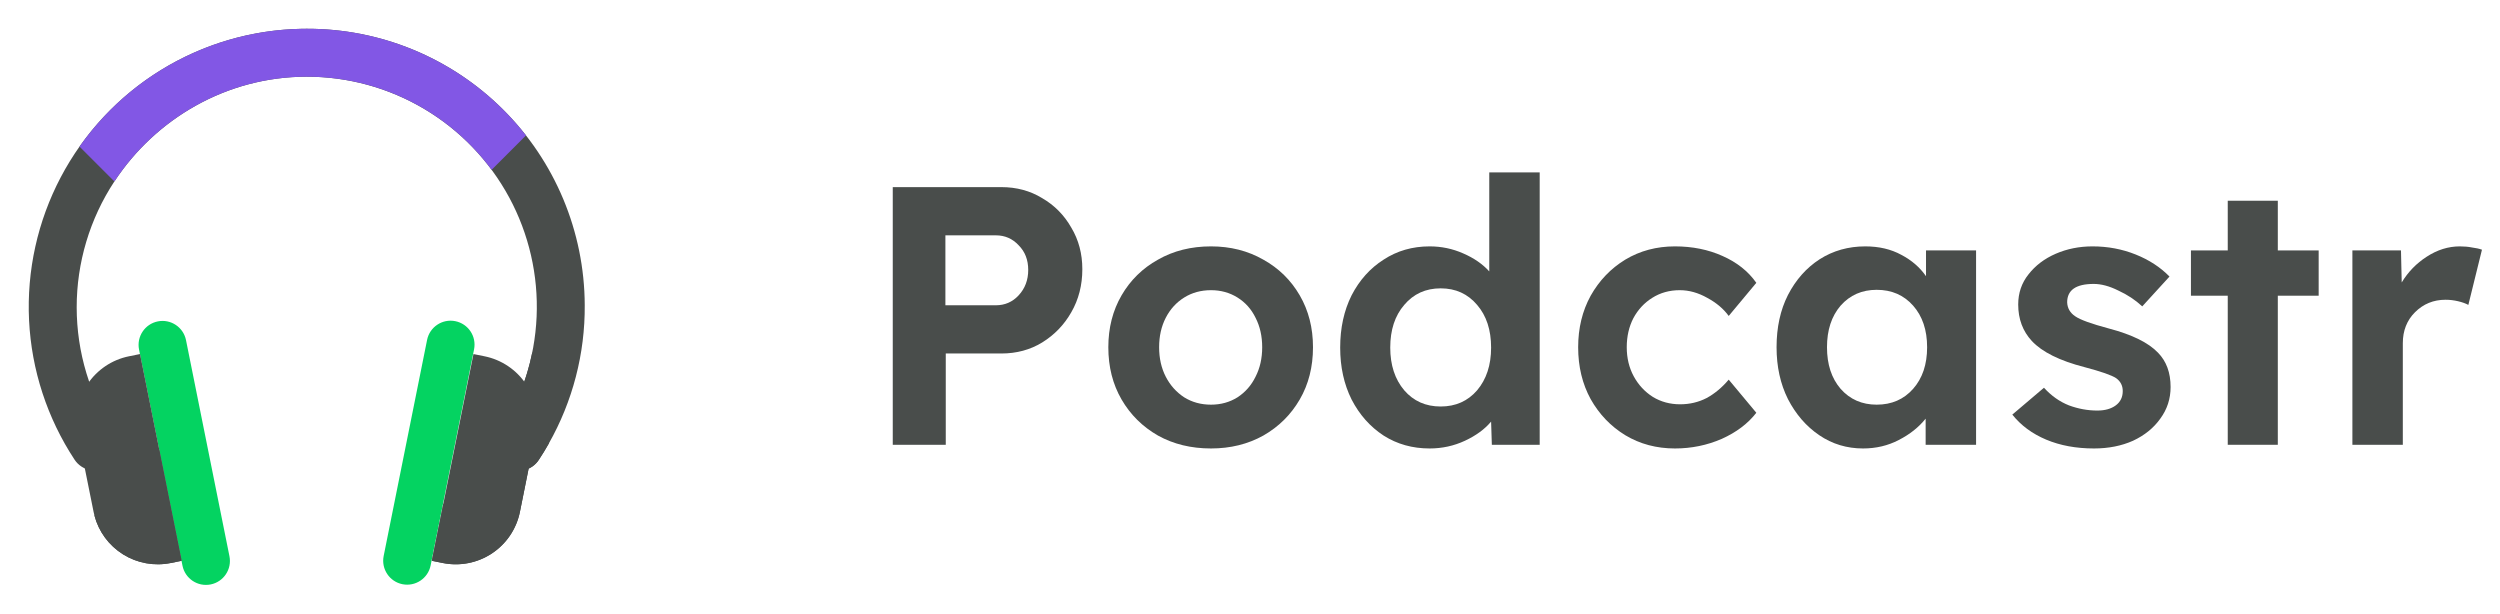
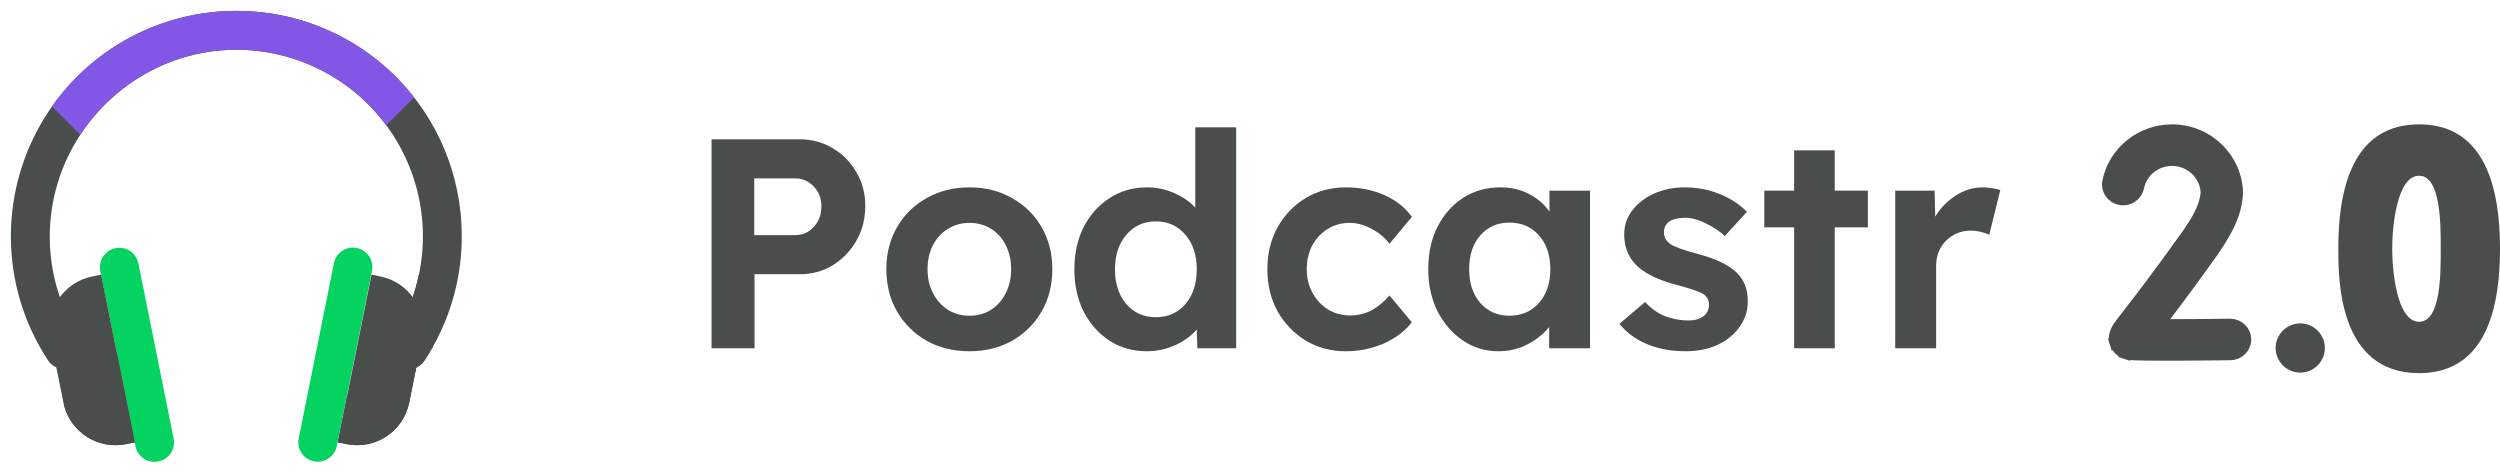
- <svg xmlns="http://www.w3.org/2000/svg" width="163" height="40" viewBox="0 0 163 40" fill="none">
-   <path d="M58.208 29V12.2H65.288C66.28 12.2 67.168 12.44 67.952 12.92C68.752 13.384 69.384 14.024 69.848 14.84C70.328 15.64 70.568 16.544 70.568 17.552C70.568 18.592 70.328 19.528 69.848 20.36C69.384 21.176 68.752 21.832 67.952 22.328C67.168 22.808 66.28 23.048 65.288 23.048H61.664V29H58.208ZM61.64 19.904H64.928C65.52 19.904 66.016 19.688 66.416 19.256C66.832 18.808 67.04 18.256 67.04 17.6C67.04 16.944 66.832 16.408 66.416 15.992C66.016 15.56 65.52 15.344 64.928 15.344H61.64V19.904Z" fill="#494D4B" />
-   <path d="M78.959 29.24C77.663 29.24 76.511 28.96 75.503 28.4C74.495 27.824 73.703 27.04 73.127 26.048C72.551 25.056 72.263 23.92 72.263 22.64C72.263 21.376 72.551 20.248 73.127 19.256C73.703 18.264 74.495 17.488 75.503 16.928C76.511 16.352 77.663 16.064 78.959 16.064C80.223 16.064 81.359 16.352 82.367 16.928C83.375 17.488 84.167 18.264 84.743 19.256C85.319 20.248 85.607 21.376 85.607 22.64C85.607 23.92 85.319 25.056 84.743 26.048C84.167 27.04 83.375 27.824 82.367 28.4C81.359 28.96 80.223 29.24 78.959 29.24ZM78.959 26.384C79.599 26.384 80.175 26.224 80.687 25.904C81.199 25.568 81.591 25.12 81.863 24.56C82.151 24 82.295 23.36 82.295 22.64C82.295 21.92 82.151 21.28 81.863 20.72C81.591 20.16 81.199 19.72 80.687 19.4C80.175 19.08 79.599 18.92 78.959 18.92C78.303 18.92 77.719 19.08 77.207 19.4C76.695 19.72 76.295 20.16 76.007 20.72C75.719 21.28 75.575 21.92 75.575 22.64C75.575 23.36 75.719 24 76.007 24.56C76.295 25.12 76.695 25.568 77.207 25.904C77.719 26.224 78.303 26.384 78.959 26.384Z" fill="#494D4B" />
-   <path d="M93.212 29.24C92.092 29.24 91.092 28.96 90.212 28.4C89.332 27.824 88.636 27.04 88.124 26.048C87.628 25.056 87.38 23.928 87.38 22.664C87.38 21.384 87.628 20.248 88.124 19.256C88.636 18.264 89.332 17.488 90.212 16.928C91.092 16.352 92.092 16.064 93.212 16.064C93.98 16.064 94.708 16.216 95.396 16.52C96.1 16.824 96.668 17.216 97.1 17.696V11.24H100.388V29H97.268L97.22 27.488C96.804 27.984 96.236 28.4 95.516 28.736C94.796 29.072 94.028 29.24 93.212 29.24ZM93.932 26.504C94.908 26.504 95.7 26.152 96.308 25.448C96.916 24.728 97.22 23.8 97.22 22.664C97.22 21.512 96.916 20.584 96.308 19.88C95.7 19.16 94.908 18.8 93.932 18.8C92.956 18.8 92.164 19.16 91.556 19.88C90.948 20.584 90.644 21.512 90.644 22.664C90.644 23.8 90.948 24.728 91.556 25.448C92.164 26.152 92.956 26.504 93.932 26.504Z" fill="#494D4B" />
-   <path d="M109.208 29.24C108.008 29.24 106.928 28.952 105.968 28.376C105.024 27.8 104.272 27.016 103.712 26.024C103.168 25.032 102.896 23.904 102.896 22.64C102.896 21.392 103.168 20.272 103.712 19.28C104.272 18.288 105.024 17.504 105.968 16.928C106.928 16.352 108.008 16.064 109.208 16.064C110.344 16.064 111.376 16.272 112.304 16.688C113.248 17.104 113.984 17.688 114.512 18.44L112.712 20.6C112.376 20.136 111.912 19.744 111.32 19.424C110.728 19.088 110.128 18.92 109.52 18.92C108.848 18.92 108.248 19.088 107.72 19.424C107.208 19.744 106.8 20.184 106.496 20.744C106.208 21.304 106.064 21.936 106.064 22.64C106.064 23.344 106.216 23.976 106.52 24.536C106.824 25.096 107.24 25.544 107.768 25.88C108.296 26.2 108.888 26.36 109.544 26.36C110.168 26.36 110.744 26.224 111.272 25.952C111.8 25.664 112.28 25.264 112.712 24.752L114.512 26.912C113.968 27.616 113.216 28.184 112.256 28.616C111.296 29.032 110.28 29.24 109.208 29.24Z" fill="#494D4B" />
-   <path d="M121.472 29.24C120.416 29.24 119.464 28.952 118.616 28.376C117.768 27.8 117.088 27.016 116.576 26.024C116.08 25.032 115.832 23.904 115.832 22.64C115.832 21.344 116.08 20.208 116.576 19.232C117.088 18.24 117.776 17.464 118.64 16.904C119.52 16.344 120.512 16.064 121.616 16.064C122.512 16.064 123.296 16.248 123.968 16.616C124.64 16.968 125.176 17.432 125.576 18.008V16.328H128.84V29H125.552V27.296C125.104 27.856 124.52 28.32 123.8 28.688C123.096 29.056 122.32 29.24 121.472 29.24ZM122.36 26.384C123.336 26.384 124.128 26.04 124.736 25.352C125.344 24.664 125.648 23.76 125.648 22.64C125.648 21.52 125.344 20.616 124.736 19.928C124.128 19.24 123.336 18.896 122.36 18.896C121.4 18.896 120.616 19.24 120.008 19.928C119.416 20.616 119.12 21.52 119.12 22.64C119.12 23.76 119.416 24.664 120.008 25.352C120.616 26.04 121.4 26.384 122.36 26.384Z" fill="#494D4B" />
-   <path d="M136.531 29.24C135.363 29.24 134.323 29.048 133.411 28.664C132.499 28.28 131.763 27.736 131.203 27.032L133.267 25.28C133.747 25.808 134.291 26.192 134.899 26.432C135.507 26.656 136.123 26.768 136.747 26.768C137.243 26.768 137.643 26.656 137.947 26.432C138.251 26.208 138.403 25.896 138.403 25.496C138.403 25.144 138.259 24.864 137.971 24.656C137.683 24.464 136.995 24.224 135.907 23.936C134.291 23.52 133.147 22.952 132.475 22.232C131.883 21.592 131.587 20.8 131.587 19.856C131.587 19.104 131.811 18.448 132.259 17.888C132.707 17.312 133.299 16.864 134.035 16.544C134.771 16.224 135.571 16.064 136.435 16.064C137.427 16.064 138.363 16.24 139.243 16.592C140.123 16.944 140.859 17.424 141.451 18.032L139.675 19.976C139.227 19.56 138.707 19.216 138.115 18.944C137.539 18.656 137.003 18.512 136.507 18.512C135.355 18.512 134.779 18.912 134.779 19.712C134.795 20.096 134.971 20.4 135.307 20.624C135.627 20.848 136.355 21.112 137.491 21.416C139.011 21.816 140.083 22.344 140.707 23C141.251 23.56 141.523 24.304 141.523 25.232C141.523 26 141.299 26.688 140.851 27.296C140.419 27.904 139.827 28.384 139.075 28.736C138.323 29.072 137.475 29.24 136.531 29.24Z" fill="#494D4B" />
-   <path d="M145.249 29V19.28H142.849V16.328H145.249V13.088H148.513V16.328H151.177V19.28H148.513V29H145.249Z" fill="#494D4B" />
-   <path d="M153.376 29V16.328H156.544L156.592 18.416C157.008 17.728 157.552 17.168 158.224 16.736C158.912 16.288 159.632 16.064 160.384 16.064C160.672 16.064 160.936 16.088 161.176 16.136C161.432 16.168 161.648 16.216 161.824 16.28L160.936 19.88C160.76 19.784 160.536 19.704 160.264 19.64C159.992 19.576 159.72 19.544 159.448 19.544C158.664 19.544 158 19.816 157.456 20.36C156.928 20.888 156.664 21.56 156.664 22.376V29H153.376Z" fill="#494D4B" />
-   <path d="M38.125 19.888C38.149 23.054 37.34 26.171 35.777 28.926C35.575 29.284 35.361 29.634 35.134 29.976C35.023 30.15 34.877 30.3 34.707 30.417C34.537 30.535 34.345 30.617 34.142 30.66C33.94 30.702 33.731 30.704 33.528 30.666C33.325 30.627 33.132 30.548 32.959 30.434C32.786 30.32 32.638 30.173 32.523 30.001C32.408 29.83 32.328 29.637 32.288 29.434C32.247 29.231 32.248 29.022 32.289 28.82C32.33 28.617 32.411 28.424 32.527 28.253C34.019 25.99 34.868 23.364 34.987 20.656C35.105 17.948 34.488 15.259 33.2 12.874C31.912 10.489 30.002 8.497 27.673 7.111C25.344 5.724 22.683 4.995 19.972 5C14.762 5.01 10.142 7.745 7.457 11.832C5.852 14.27 4.998 17.126 5 20.045C5.003 22.964 5.863 25.818 7.473 28.253C7.701 28.599 7.782 29.022 7.699 29.427C7.616 29.834 7.375 30.19 7.029 30.418C6.683 30.646 6.261 30.728 5.855 30.645C5.449 30.561 5.092 30.32 4.864 29.974C3.079 27.265 2.054 24.127 1.895 20.887C1.737 17.647 2.451 14.424 3.962 11.553C5.474 8.683 7.729 6.271 10.491 4.569C13.253 2.868 16.421 1.938 19.664 1.878C19.778 1.876 19.891 1.875 20.005 1.875C24.795 1.865 29.393 3.756 32.791 7.133C36.188 10.511 38.106 15.098 38.125 19.888Z" fill="#494D4B" />
-   <path d="M9.066 22.794L11.898 36.882C12.068 37.728 12.891 38.275 13.737 38.105C14.582 37.935 15.13 37.112 14.96 36.266L12.128 22.179C11.958 21.333 11.135 20.785 10.289 20.955C9.444 21.125 8.896 21.949 9.066 22.794Z" fill="#04D361" />
-   <path d="M11.844 36.564L11.126 36.709C10.059 36.923 8.95 36.722 8.027 36.147C7.103 35.572 6.434 34.665 6.157 33.612C6.136 33.531 6.116 33.45 6.1 33.367L5.071 28.256C4.848 27.146 5.075 25.993 5.701 25.051C6.328 24.108 7.303 23.453 8.413 23.229L9.13 23.084L10.39 29.341L11.844 36.564Z" fill="#494D4B" />
-   <path d="M11.844 36.564L11.126 36.709C10.059 36.923 8.95 36.722 8.027 36.147C7.103 35.572 6.434 34.665 6.157 33.612C7.674 32.298 9.09 30.87 10.39 29.341L11.844 36.564Z" fill="#494D4B" />
-   <path d="M36.148 27.087L35.777 28.926C35.575 29.284 35.361 29.634 35.134 29.976C35.023 30.15 34.877 30.3 34.707 30.417C34.537 30.534 34.345 30.617 34.142 30.659C33.94 30.702 33.731 30.704 33.528 30.665C33.325 30.627 33.132 30.548 32.959 30.434C32.786 30.32 32.638 30.173 32.523 30.001C32.408 29.829 32.328 29.637 32.288 29.434C32.247 29.231 32.248 29.022 32.289 28.819C32.33 28.617 32.411 28.424 32.527 28.253C33.587 26.65 34.326 24.858 34.705 22.974C35.293 23.467 35.737 24.109 35.991 24.833C36.245 25.557 36.299 26.335 36.148 27.087Z" fill="#494D4B" />
-   <path d="M34.295 8.83L32.054 11.071C30.657 9.182 28.836 7.649 26.737 6.594C24.638 5.54 22.321 4.993 19.972 5C14.762 5.01 10.142 7.745 7.457 11.832L5.184 9.559C6.823 7.229 8.988 5.32 11.505 3.985C14.021 2.651 16.816 1.929 19.664 1.878C19.778 1.876 19.891 1.875 20.005 1.875C22.759 1.869 25.479 2.492 27.955 3.698C30.432 4.903 32.601 6.658 34.295 8.83Z" fill="#8257E5" />
-   <path d="M27.846 22.163L25.015 36.251C24.845 37.097 25.392 37.92 26.238 38.09C27.084 38.26 27.907 37.712 28.077 36.867L30.909 22.779C31.079 21.933 30.531 21.11 29.685 20.94C28.84 20.77 28.016 21.318 27.846 22.163Z" fill="#04D361" />
-   <path d="M34.929 28.256L33.9 33.367C33.677 34.477 33.022 35.452 32.079 36.079C31.137 36.705 29.984 36.932 28.874 36.709L28.156 36.564L28.9 32.871L30.869 23.084L31.587 23.229C32.697 23.453 33.672 24.108 34.299 25.05C34.386 25.18 34.465 25.314 34.536 25.453C34.982 26.315 35.12 27.304 34.929 28.256Z" fill="#494D4B" />
-   <path d="M34.929 28.256L33.9 33.367C33.677 34.477 33.022 35.452 32.079 36.079C31.137 36.705 29.984 36.932 28.874 36.709L28.156 36.564L28.9 32.871C31.04 30.609 32.93 28.122 34.536 25.453C34.982 26.315 35.12 27.304 34.929 28.256Z" fill="#494D4B" />
+ <svg xmlns="http://www.w3.org/2000/svg" width="201" height="38" viewBox="0 0 201 38" fill="none">
+   <path d="M170.427 26.217L170.427 26.216C170.575 26.006 170.793 25.726 171.14 25.279C171.938 24.254 173.422 22.346 175.907 18.861L175.907 18.861L175.913 18.852C176.723 17.665 177.288 16.747 177.428 15.567L177.433 15.528L177.432 15.488C177.371 14.009 176.13 12.84 174.631 12.84C173.302 12.84 172.14 13.766 171.881 15.062C171.755 15.69 171.129 16.113 170.468 15.986C169.811 15.859 169.397 15.239 169.522 14.614C169.998 12.238 172.142 10.5 174.631 10.5C177.504 10.5 179.827 12.788 179.837 15.583C179.72 17.206 179.074 18.453 177.878 20.2C176.19 22.567 174.958 24.216 174.087 25.356L173.472 26.161L174.485 26.16C175.903 26.158 177.644 26.145 179.283 26.125L179.285 26.125L179.299 26.124C179.964 26.124 180.492 26.647 180.5 27.28C180.508 27.917 179.986 28.456 179.314 28.464L179.313 28.464L179.311 28.464L179.307 28.464L179.289 28.464L179.222 28.465L178.974 28.468C178.762 28.47 178.461 28.474 178.1 28.477C177.378 28.484 176.417 28.492 175.452 28.496C174.903 28.499 174.424 28.5 174.005 28.5C171.303 28.5 171.14 28.446 170.963 28.386C170.956 28.384 170.949 28.381 170.941 28.379L170.786 28.854L170.941 28.379C170.526 28.243 170.23 27.942 170.109 27.558L169.632 27.708L170.109 27.558C169.923 26.964 170.246 26.476 170.427 26.217Z" fill="#494D4B" stroke="#494D4B" />
+   <path d="M57.208 28V11.2H64.288C65.28 11.2 66.168 11.44 66.952 11.92C67.752 12.384 68.384 13.024 68.848 13.84C69.328 14.64 69.568 15.544 69.568 16.552C69.568 17.592 69.328 18.528 68.848 19.36C68.384 20.176 67.752 20.832 66.952 21.328C66.168 21.808 65.28 22.048 64.288 22.048H60.664V28H57.208ZM60.64 18.904H63.928C64.52 18.904 65.016 18.688 65.416 18.256C65.832 17.808 66.04 17.256 66.04 16.6C66.04 15.944 65.832 15.408 65.416 14.992C65.016 14.56 64.52 14.344 63.928 14.344H60.64V18.904Z" fill="#494D4B" />
+   <path d="M77.959 28.24C76.663 28.24 75.511 27.96 74.503 27.4C73.495 26.824 72.703 26.04 72.127 25.048C71.551 24.056 71.263 22.92 71.263 21.64C71.263 20.376 71.551 19.248 72.127 18.256C72.703 17.264 73.495 16.488 74.503 15.928C75.511 15.352 76.663 15.064 77.959 15.064C79.223 15.064 80.359 15.352 81.367 15.928C82.375 16.488 83.167 17.264 83.743 18.256C84.319 19.248 84.607 20.376 84.607 21.64C84.607 22.92 84.319 24.056 83.743 25.048C83.167 26.04 82.375 26.824 81.367 27.4C80.359 27.96 79.223 28.24 77.959 28.24ZM77.959 25.384C78.599 25.384 79.175 25.224 79.687 24.904C80.199 24.568 80.591 24.12 80.863 23.56C81.151 23 81.295 22.36 81.295 21.64C81.295 20.92 81.151 20.28 80.863 19.72C80.591 19.16 80.199 18.72 79.687 18.4C79.175 18.08 78.599 17.92 77.959 17.92C77.303 17.92 76.719 18.08 76.207 18.4C75.695 18.72 75.295 19.16 75.007 19.72C74.719 20.28 74.575 20.92 74.575 21.64C74.575 22.36 74.719 23 75.007 23.56C75.295 24.12 75.695 24.568 76.207 24.904C76.719 25.224 77.303 25.384 77.959 25.384Z" fill="#494D4B" />
+   <path d="M92.212 28.24C91.092 28.24 90.092 27.96 89.212 27.4C88.332 26.824 87.636 26.04 87.124 25.048C86.628 24.056 86.38 22.928 86.38 21.664C86.38 20.384 86.628 19.248 87.124 18.256C87.636 17.264 88.332 16.488 89.212 15.928C90.092 15.352 91.092 15.064 92.212 15.064C92.98 15.064 93.708 15.216 94.396 15.52C95.1 15.824 95.668 16.216 96.1 16.696V10.24H99.388V28H96.268L96.22 26.488C95.804 26.984 95.236 27.4 94.516 27.736C93.796 28.072 93.028 28.24 92.212 28.24ZM92.932 25.504C93.908 25.504 94.7 25.152 95.308 24.448C95.916 23.728 96.22 22.8 96.22 21.664C96.22 20.512 95.916 19.584 95.308 18.88C94.7 18.16 93.908 17.8 92.932 17.8C91.956 17.8 91.164 18.16 90.556 18.88C89.948 19.584 89.644 20.512 89.644 21.664C89.644 22.8 89.948 23.728 90.556 24.448C91.164 25.152 91.956 25.504 92.932 25.504Z" fill="#494D4B" />
+   <path d="M108.208 28.24C107.008 28.24 105.928 27.952 104.968 27.376C104.024 26.8 103.272 26.016 102.712 25.024C102.168 24.032 101.896 22.904 101.896 21.64C101.896 20.392 102.168 19.272 102.712 18.28C103.272 17.288 104.024 16.504 104.968 15.928C105.928 15.352 107.008 15.064 108.208 15.064C109.344 15.064 110.376 15.272 111.304 15.688C112.248 16.104 112.984 16.688 113.512 17.44L111.712 19.6C111.376 19.136 110.912 18.744 110.32 18.424C109.728 18.088 109.128 17.92 108.52 17.92C107.848 17.92 107.248 18.088 106.72 18.424C106.208 18.744 105.8 19.184 105.496 19.744C105.208 20.304 105.064 20.936 105.064 21.64C105.064 22.344 105.216 22.976 105.52 23.536C105.824 24.096 106.24 24.544 106.768 24.88C107.296 25.2 107.888 25.36 108.544 25.36C109.168 25.36 109.744 25.224 110.272 24.952C110.8 24.664 111.28 24.264 111.712 23.752L113.512 25.912C112.968 26.616 112.216 27.184 111.256 27.616C110.296 28.032 109.28 28.24 108.208 28.24Z" fill="#494D4B" />
+   <path d="M120.472 28.24C119.416 28.24 118.464 27.952 117.616 27.376C116.768 26.8 116.088 26.016 115.576 25.024C115.08 24.032 114.832 22.904 114.832 21.64C114.832 20.344 115.08 19.208 115.576 18.232C116.088 17.24 116.776 16.464 117.64 15.904C118.52 15.344 119.512 15.064 120.616 15.064C121.512 15.064 122.296 15.248 122.968 15.616C123.64 15.968 124.176 16.432 124.576 17.008V15.328H127.84V28H124.552V26.296C124.104 26.856 123.52 27.32 122.8 27.688C122.096 28.056 121.32 28.24 120.472 28.24ZM121.36 25.384C122.336 25.384 123.128 25.04 123.736 24.352C124.344 23.664 124.648 22.76 124.648 21.64C124.648 20.52 124.344 19.616 123.736 18.928C123.128 18.24 122.336 17.896 121.36 17.896C120.4 17.896 119.616 18.24 119.008 18.928C118.416 19.616 118.12 20.52 118.12 21.64C118.12 22.76 118.416 23.664 119.008 24.352C119.616 25.04 120.4 25.384 121.36 25.384Z" fill="#494D4B" />
+   <path d="M135.531 28.24C134.363 28.24 133.323 28.048 132.411 27.664C131.499 27.28 130.763 26.736 130.203 26.032L132.267 24.28C132.747 24.808 133.291 25.192 133.899 25.432C134.507 25.656 135.123 25.768 135.747 25.768C136.243 25.768 136.643 25.656 136.947 25.432C137.251 25.208 137.403 24.896 137.403 24.496C137.403 24.144 137.259 23.864 136.971 23.656C136.683 23.464 135.995 23.224 134.907 22.936C133.291 22.52 132.147 21.952 131.475 21.232C130.883 20.592 130.587 19.8 130.587 18.856C130.587 18.104 130.811 17.448 131.259 16.888C131.707 16.312 132.299 15.864 133.035 15.544C133.771 15.224 134.571 15.064 135.435 15.064C136.427 15.064 137.363 15.24 138.243 15.592C139.123 15.944 139.859 16.424 140.451 17.032L138.675 18.976C138.227 18.56 137.707 18.216 137.115 17.944C136.539 17.656 136.003 17.512 135.507 17.512C134.355 17.512 133.779 17.912 133.779 18.712C133.795 19.096 133.971 19.4 134.307 19.624C134.627 19.848 135.355 20.112 136.491 20.416C138.011 20.816 139.083 21.344 139.707 22C140.251 22.56 140.523 23.304 140.523 24.232C140.523 25 140.299 25.688 139.851 26.296C139.419 26.904 138.827 27.384 138.075 27.736C137.323 28.072 136.475 28.24 135.531 28.24Z" fill="#494D4B" />
+   <path d="M144.249 28V18.28H141.849V15.328H144.249V12.088H147.513V15.328H150.177V18.28H147.513V28H144.249Z" fill="#494D4B" />
+   <path d="M37.125 18.888C37.149 22.054 36.34 25.171 34.777 27.926C34.575 28.284 34.361 28.634 34.134 28.976C34.023 29.15 33.877 29.3 33.707 29.417C33.537 29.535 33.345 29.617 33.142 29.66C32.94 29.702 32.731 29.704 32.528 29.666C32.325 29.627 32.132 29.548 31.959 29.434C31.786 29.32 31.638 29.173 31.523 29.001C31.408 28.83 31.328 28.637 31.288 28.434C31.247 28.231 31.248 28.022 31.289 27.82C31.33 27.617 31.411 27.424 31.527 27.253C33.019 24.99 33.868 22.364 33.987 19.656C34.105 16.948 33.488 14.259 32.2 11.874C30.912 9.489 29.002 7.497 26.673 6.111C24.344 4.724 21.683 3.995 18.972 4C13.762 4.01 9.142 6.745 6.457 10.832C4.852 13.27 3.998 16.126 4 19.045C4.003 21.964 4.863 24.818 6.473 27.253C6.701 27.599 6.782 28.022 6.699 28.427C6.616 28.834 6.375 29.19 6.029 29.418C5.683 29.646 5.261 29.728 4.855 29.645C4.449 29.561 4.092 29.32 3.864 28.974C2.079 26.265 1.054 23.127 0.895 19.887C0.737 16.647 1.451 13.424 2.962 10.553C4.474 7.683 6.729 5.271 9.491 3.569C12.253 1.868 15.421 0.938 18.664 0.878C18.778 0.876 18.891 0.875 19.005 0.875C23.795 0.865 28.393 2.756 31.791 6.133C35.188 9.511 37.106 14.098 37.125 18.888Z" fill="#494D4B" />
+   <path d="M152.376 28V15.328H155.544L155.592 17.416C156.008 16.728 156.552 16.168 157.224 15.736C157.912 15.288 158.632 15.064 159.384 15.064C159.672 15.064 159.936 15.088 160.176 15.136C160.432 15.168 160.648 15.216 160.824 15.28L159.936 18.88C159.76 18.784 159.536 18.704 159.264 18.64C158.992 18.576 158.72 18.544 158.448 18.544C157.664 18.544 157 18.816 156.456 19.36C155.928 19.888 155.664 20.56 155.664 21.376V28H152.376Z" fill="#494D4B" />
+   <path d="M8.066 21.794L10.898 35.882C11.068 36.728 11.891 37.275 12.737 37.105C13.582 36.935 14.13 36.112 13.96 35.266L11.128 21.179C10.958 20.333 10.135 19.785 9.289 19.955C8.444 20.125 7.896 20.949 8.066 21.794Z" fill="#04D361" />
+   <path d="M10.844 35.564L10.126 35.709C9.059 35.923 7.95 35.722 7.027 35.147C6.103 34.572 5.434 33.665 5.157 32.612C5.136 32.531 5.116 32.45 5.1 32.367L4.071 27.256C3.848 26.146 4.075 24.993 4.701 24.051C5.328 23.108 6.303 22.453 7.412 22.229L8.13 22.084L9.39 28.341L10.844 35.564Z" fill="#494D4B" />
+   <path d="M10.844 35.564L10.126 35.709C9.059 35.923 7.95 35.722 7.027 35.147C6.103 34.572 5.434 33.665 5.157 32.612C6.674 31.298 8.089 29.87 9.39 28.341L10.844 35.564Z" fill="#494D4B" />
+   <path d="M35.148 26.087L34.777 27.926C34.575 28.284 34.361 28.634 34.134 28.976C34.023 29.15 33.877 29.3 33.707 29.417C33.537 29.534 33.345 29.617 33.142 29.659C32.94 29.702 32.731 29.704 32.528 29.665C32.325 29.627 32.132 29.548 31.959 29.434C31.786 29.32 31.638 29.173 31.523 29.001C31.408 28.829 31.328 28.637 31.288 28.434C31.247 28.231 31.248 28.022 31.289 27.819C31.33 27.617 31.411 27.424 31.527 27.253C32.587 25.65 33.326 23.858 33.705 21.974C34.293 22.467 34.737 23.109 34.991 23.833C35.245 24.557 35.299 25.335 35.148 26.087Z" fill="#494D4B" />
+   <path d="M33.295 7.83L31.054 10.071C29.657 8.183 27.836 6.649 25.737 5.594C23.638 4.54 21.321 3.994 18.972 4C13.762 4.01 9.142 6.745 6.457 10.832L4.184 8.559C5.823 6.229 7.988 4.32 10.505 2.985C13.021 1.651 15.816 0.929 18.664 0.878C18.778 0.876 18.891 0.875 19.005 0.875C21.759 0.869 24.479 1.492 26.955 2.698C29.432 3.903 31.601 5.658 33.295 7.83Z" fill="#8257E5" />
+   <path d="M188.5 19.968C188.5 16.714 189.043 14.336 190.052 12.786C191.037 11.272 192.498 10.5 194.5 10.5C196.502 10.5 197.962 11.274 198.948 12.795C199.957 14.352 200.5 16.739 200.5 20.006C200.5 23.269 199.957 25.654 198.948 27.208C197.962 28.727 196.502 29.5 194.5 29.5C192.98 29.5 191.875 29.061 191.059 28.393C190.234 27.719 189.668 26.783 189.282 25.738C188.504 23.634 188.5 21.212 188.5 19.968ZM196.733 20.006C196.733 19.959 196.733 19.909 196.733 19.858C196.734 18.965 196.735 17.544 196.528 16.317C196.419 15.672 196.246 15.032 195.952 14.541C195.651 14.036 195.18 13.629 194.5 13.629C193.829 13.629 193.335 14.023 192.994 14.513C192.657 14.997 192.424 15.632 192.259 16.28C191.928 17.583 191.833 19.098 191.833 20.006C191.833 20.92 191.93 22.432 192.262 23.731C192.428 24.377 192.661 25.009 192.998 25.491C193.339 25.979 193.831 26.371 194.5 26.371C195.182 26.371 195.654 25.965 195.956 25.46C196.251 24.968 196.424 24.328 196.532 23.684C196.736 22.471 196.734 21.066 196.733 20.178C196.733 20.119 196.733 20.061 196.733 20.006Z" fill="#494D4B" stroke="#494D4B" />
+   <path d="M26.846 21.163L24.015 35.251C23.845 36.097 24.392 36.92 25.238 37.09C26.084 37.26 26.907 36.712 27.077 35.867L29.909 21.779C30.079 20.933 29.531 20.11 28.686 19.94C27.84 19.77 27.017 20.318 26.846 21.163Z" fill="#04D361" />
+   <path d="M33.929 27.256L32.9 32.367C32.677 33.477 32.022 34.452 31.079 35.079C30.137 35.705 28.984 35.932 27.874 35.709L27.156 35.564L27.9 31.871L29.869 22.084L30.587 22.229C31.697 22.453 32.672 23.108 33.299 24.05C33.386 24.18 33.465 24.314 33.536 24.453C33.982 25.315 34.12 26.304 33.929 27.256Z" fill="#494D4B" />
+   <path d="M184.993 26C183.906 25.971 182.99 26.84 182.961 27.926C182.932 29.014 183.8 29.929 184.887 29.958C185.975 29.987 186.89 29.119 186.919 28.032C186.948 26.945 186.08 26.029 184.993 26Z" fill="#494D4B" />
+   <path d="M33.929 27.256L32.9 32.367C32.677 33.477 32.022 34.452 31.079 35.079C30.137 35.705 28.984 35.932 27.874 35.709L27.156 35.564L27.9 31.871C30.04 29.609 31.93 27.122 33.536 24.453C33.982 25.315 34.12 26.304 33.929 27.256Z" fill="#494D4B" />
</svg>
